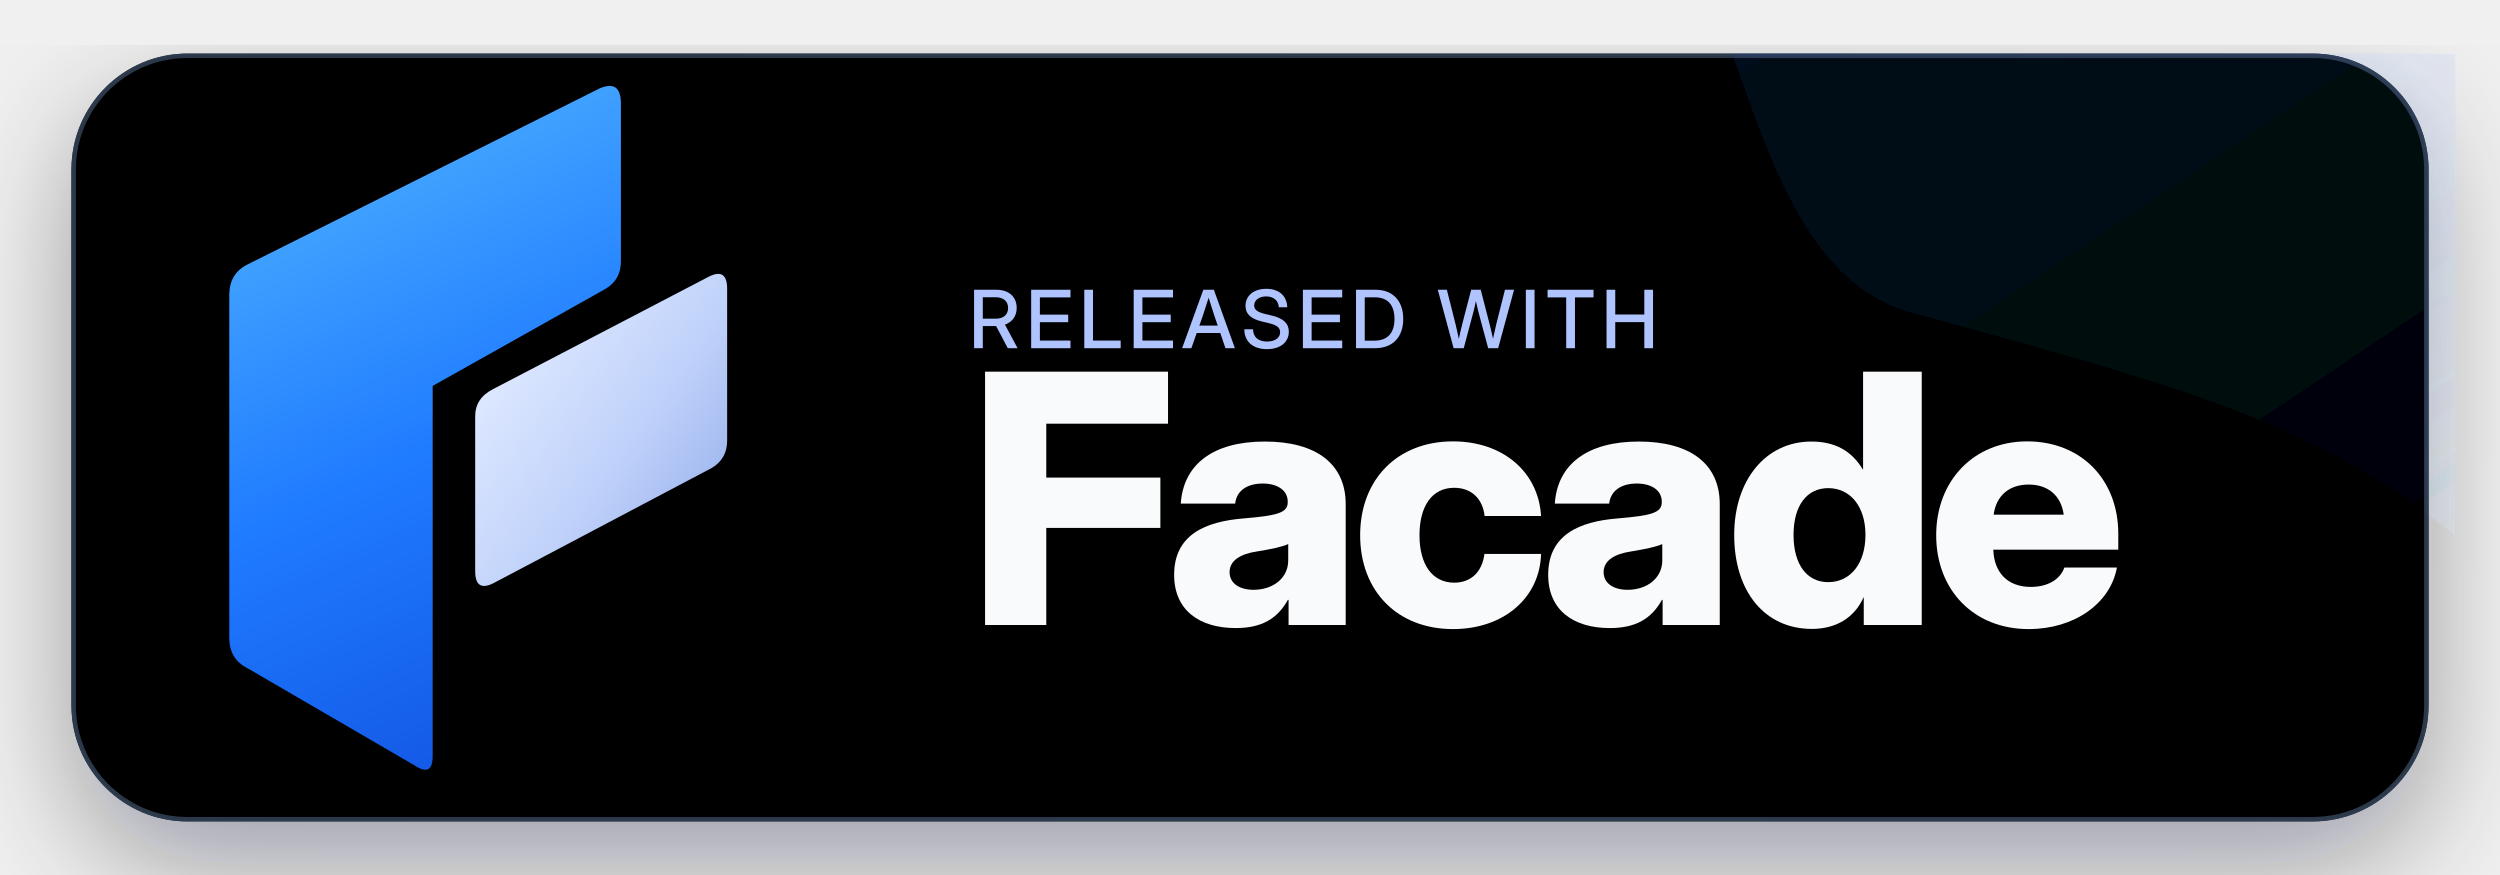
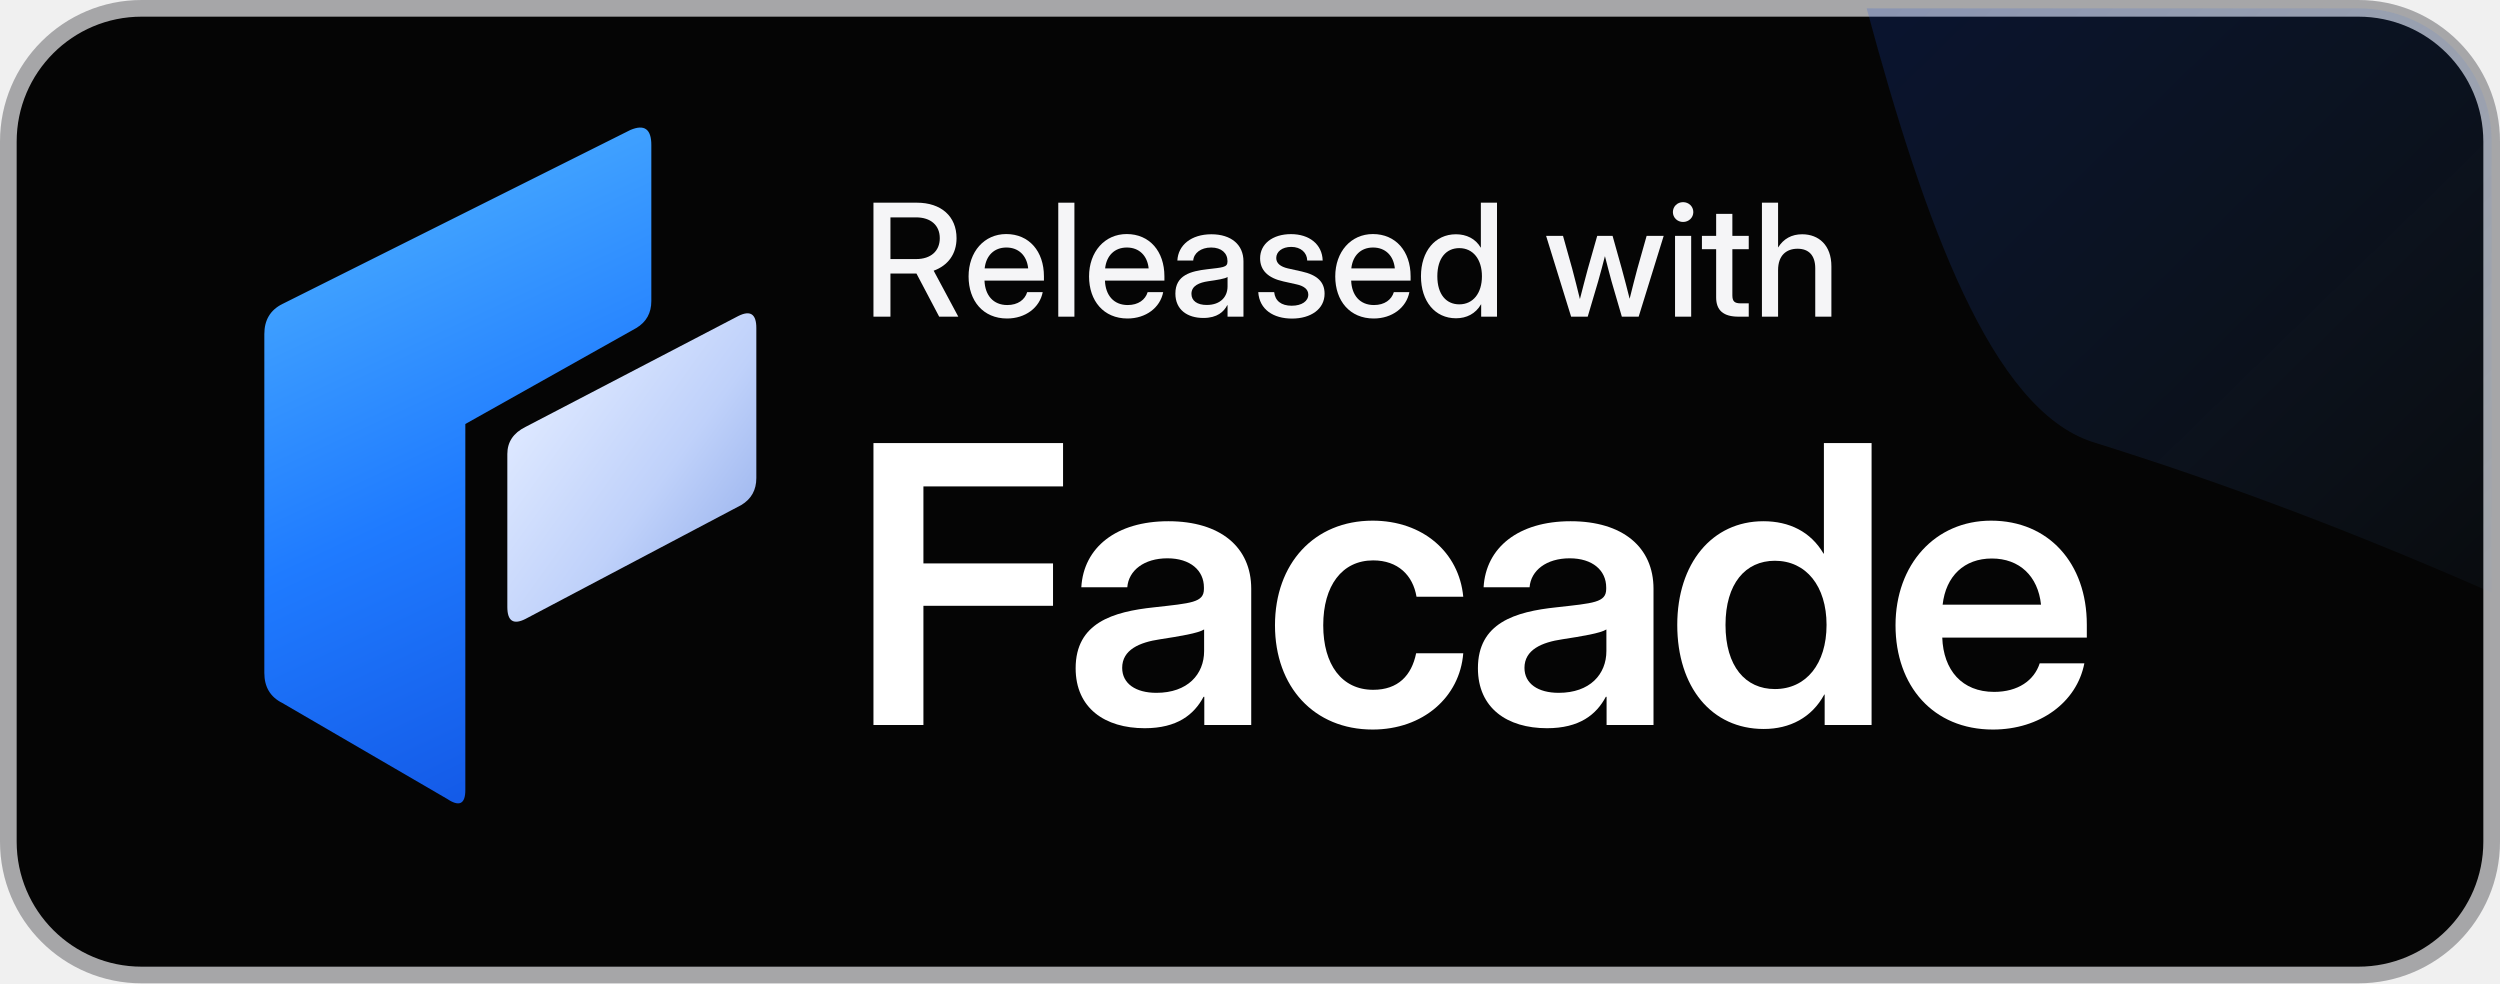
- <svg xmlns="http://www.w3.org/2000/svg" viewBox="0 0 560 196" role="img" aria-labelledby="title desc">
+ <svg xmlns="http://www.w3.org/2000/svg" viewBox="0 0 300 118" role="img" aria-labelledby="title desc">
  <defs>
    <linearGradient id="blue" x1="67" y1="44" x2="148" y2="218" gradientUnits="userSpaceOnUse">
      <stop offset="0" stop-color="#45A7FF" />
      <stop offset="0.52" stop-color="#1F7BFF" />
      <stop offset="1" stop-color="#145BE8" />
    </linearGradient>
    <linearGradient id="panel" x1="138" y1="109" x2="216" y2="165" gradientUnits="userSpaceOnUse">
      <stop offset="0" stop-color="#DCE7FF" />
      <stop offset="0.5" stop-color="#BFD1FA" />
      <stop offset="1" stop-color="#91ACEA" />
    </linearGradient>
-     <linearGradient id="cardBg" x1="24" y1="20" x2="540" y2="176" gradientUnits="userSpaceOnUse">
-       <stop offset="0" stop-color="#0B1120" />
-       <stop offset="0.5" stop-color="#111827" />
-       <stop offset="1" stop-color="#0F172A" />
+     <linearGradient id="cornerAccent" x1="224" y1="0" x2="300" y2="78" gradientUnits="userSpaceOnUse">
+       <stop offset="0" stop-color="#1D4ED8" stop-opacity="0.20" />
+       <stop offset="1" stop-color="#60A5FA" stop-opacity="0.03" />
    </linearGradient>
-     <linearGradient id="pattern" x1="0" y1="0" x2="1" y2="1">
-       <stop offset="0" stop-color="#1D4ED8" stop-opacity="0.12" />
-       <stop offset="1" stop-color="#60A5FA" stop-opacity="0.02" />
-     </linearGradient>
-     <filter id="shadow" x="0" y="0" width="560" height="196" filterUnits="userSpaceOnUse" color-interpolation-filters="sRGB">
-       <feDropShadow dx="0" dy="10" stdDeviation="14" flood-color="#020617" flood-opacity="0.35" />
-     </filter>
+     <clipPath id="badgeClip">
+       <rect x="1" y="1" width="298" height="116" rx="16" />
+     </clipPath>
  </defs>
-   <g filter="url(#shadow)">
-     <rect x="16" y="12" width="528" height="172" rx="26" fill="url(#cardBg)" />
-     <rect x="16.5" y="12.5" width="527" height="171" rx="25.5" stroke="#334155" stroke-opacity="0.85" />
-     <path d="M388 12 H550 V120 C518 94, 486 86, 428 70 C406 64, 397 38, 388 12Z" fill="url(#pattern)" />
+   <rect x="1" y="1" width="298" height="116" rx="16" fill="#050505" stroke="#A6A6A8" stroke-width="2" />
+   <g clip-path="url(#badgeClip)">
+     <path d="M224 1 H301 V72 C283 64, 267 58, 251 53 C239 49, 231 27, 224 1Z" fill="url(#cornerAccent)" />
  </g>
-   <g transform="translate(12 10)">
-     <g transform="translate(4 3) scale(0.68)">
-       <path d="M52 78 Q52 71 58 68 L174 10 Q181 7 181 15 V67 Q181 73 176 76 L119 108 V230 Q119 237 113 233 L58 201 Q52 198 52 191 Z" fill="url(#blue)" />
-       <path d="M133 118 Q133 112 139 109 L210 72 Q216 69 216 76 V126 Q216 132 211 135 L139 173 Q133 176 133 169 Z" fill="url(#panel)" />
-     </g>
-     <path d="M206.195 68.0H208.146V63.043H211.047C211.073 63.043 211.108 63.043 211.135 63.043L213.745 68.0H215.942L213.112 62.718C214.747 62.129 215.74 60.811 215.74 58.982C215.74 56.478 213.982 54.904 211.179 54.904H206.195ZM208.146 61.382V56.592H211.091C212.778 56.592 213.815 57.506 213.815 58.982C213.815 60.459 212.787 61.382 211.1 61.382Z" fill="#AFC4FF" />
-     <path d="M218.983 68.0H227.789V66.286H220.934V62.173H227.279V60.477H220.934V56.618H227.789V54.904H218.983Z" fill="#AFC4FF" />
-     <path d="M230.882 68.0H239.03V66.286H232.833V54.904H230.882Z" fill="#AFC4FF" />
-     <path d="M241.947 68.0H250.754V66.286H243.898V62.173H250.244V60.477H243.898V56.618H250.754V54.904H241.947Z" fill="#AFC4FF" />
-     <path d="M252.792 68.0H254.866L256.061 64.599H261.344L262.504 68.0H264.622L259.902 54.904H257.547ZM256.65 62.938 257.468 60.617C257.828 59.536 258.206 58.385 258.733 56.688C259.252 58.385 259.621 59.536 259.981 60.617L260.772 62.938Z" fill="#AFC4FF" />
-     <path d="M271.802 68.211C274.772 68.211 276.697 66.664 276.697 64.309C276.697 62.437 275.484 61.303 272.856 60.679L271.441 60.345C269.64 59.914 268.937 59.369 268.937 58.42C268.937 57.233 270.053 56.398 271.635 56.398C273.287 56.398 274.359 57.321 274.456 58.824H276.346C276.267 56.267 274.482 54.693 271.661 54.693C268.849 54.693 266.994 56.214 266.994 58.517C266.994 60.327 268.154 61.426 270.8 62.05L272.232 62.393C274.052 62.823 274.746 63.403 274.746 64.414C274.746 65.688 273.577 66.506 271.802 66.506C269.842 66.506 268.69 65.486 268.682 63.755H266.73C266.73 66.523 268.664 68.211 271.802 68.211Z" fill="#AFC4FF" />
-     <path d="M279.852 68.0H288.658V66.286H281.803V62.173H288.149V60.477H281.803V56.618H288.658V54.904H279.852Z" fill="#AFC4FF" />
-     <path d="M295.988 68.0C299.987 68.0 302.325 65.504 302.325 61.435C302.325 57.383 299.978 54.904 296.12 54.904H291.751V68.0ZM293.703 66.304V56.601H295.996C298.914 56.601 300.365 58.402 300.365 61.435C300.365 64.484 298.914 66.304 295.865 66.304Z" fill="#AFC4FF" />
-     <path d="" fill="#AFC4FF" />
-     <path d="M313.617 68.0H315.876L318.012 59.993C318.231 59.185 318.416 58.341 318.6 57.444C318.794 58.341 318.987 59.185 319.198 59.993L321.351 68.0H323.584L327.152 54.904H325.113L323.188 62.524C322.916 63.641 322.661 64.757 322.432 65.873C322.195 64.757 321.931 63.641 321.65 62.524L319.681 54.904H317.546L315.559 62.524C315.269 63.649 315.014 64.783 314.777 65.917C314.549 64.783 314.294 63.649 314.021 62.524L312.096 54.904H310.066Z" fill="#AFC4FF" />
-     <path d="M331.739 54.904H329.788V68.0H331.739Z" fill="#AFC4FF" />
-     <path d="M334.656 56.618H338.831V68.0H340.791V56.618H344.948V54.904H334.656Z" fill="#AFC4FF" />
-     <path d="M347.866 68.0H349.817V62.155H356.329V68.0H358.281V54.904H356.329V60.45H349.817V54.904H347.866Z" fill="#AFC4FF" />
-     <path d="M208.656 130.0H222.367V108.253H247.923V96.979H222.367V84.906H249.637V73.252H208.656Z" fill="#F8FAFC" />
-     <path d="M264.794 130.686C270.469 130.686 274.087 128.705 276.487 124.363H276.639V130.0H289.436V102.921C289.436 94.047 282.999 88.905 271.307 88.905C259.653 88.905 253.064 94.085 252.493 102.807H264.68C264.947 100.064 267.194 98.312 270.85 98.312C274.316 98.312 276.449 99.95 276.449 102.35V102.54C276.449 104.939 273.821 105.511 266.622 106.12C258.053 106.806 251.007 109.738 251.007 118.765C251.007 126.763 256.758 130.686 264.794 130.686ZM268.793 122.116C265.594 122.116 263.423 120.631 263.423 118.155C263.423 115.527 265.937 114.08 269.441 113.547C272.678 113.014 275.154 112.519 276.563 111.871V115.527C276.563 119.488 273.173 122.116 268.793 122.116Z" fill="#F8FAFC" />
-     <path d="M313.468 130.914C324.855 130.914 332.929 123.906 333.196 114.08H320.513C320.018 118.003 317.619 120.517 313.734 120.517C308.859 120.517 305.965 116.479 305.965 109.891C305.965 103.302 308.821 99.265 313.734 99.265C317.619 99.265 320.133 101.74 320.552 105.587H333.196C332.625 95.723 324.665 88.867 313.468 88.867C301.013 88.867 292.673 97.398 292.673 109.891C292.673 122.421 301.013 130.914 313.468 130.914Z" fill="#F8FAFC" />
-     <path d="M348.582 130.686C354.257 130.686 357.875 128.705 360.275 124.363H360.427V130.0H373.224V102.921C373.224 94.047 366.787 88.905 355.095 88.905C343.441 88.905 336.852 94.085 336.28 102.807H348.468C348.735 100.064 350.982 98.312 354.638 98.312C358.104 98.312 360.237 99.95 360.237 102.35V102.54C360.237 104.939 357.609 105.511 350.41 106.12C341.841 106.806 334.795 109.738 334.795 118.765C334.795 126.763 340.546 130.686 348.582 130.686ZM352.581 122.116C349.382 122.116 347.211 120.631 347.211 118.155C347.211 115.527 349.725 114.08 353.229 113.547C356.466 113.014 358.942 112.519 360.351 111.871V115.527C360.351 119.488 356.961 122.116 352.581 122.116Z" fill="#F8FAFC" />
-     <path d="M393.866 130.876C399.16 130.876 403.349 128.477 405.444 123.792H405.482V130.0H418.469V73.252H405.33V95.189H405.292C402.74 90.924 398.969 88.905 393.752 88.905C383.545 88.905 376.461 97.513 376.461 109.814C376.461 122.535 383.316 130.876 393.866 130.876ZM397.522 120.402C392.723 120.402 389.753 116.441 389.753 109.814C389.753 103.264 392.723 99.341 397.522 99.341C402.473 99.341 405.863 103.454 405.863 109.814C405.863 116.251 402.473 120.402 397.522 120.402Z" fill="#F8FAFC" />
-     <path d="M442.425 130.914C452.594 130.914 460.706 125.239 462.191 117.127H450.423C449.471 119.793 446.729 121.469 442.882 121.469C437.702 121.469 434.655 118.231 434.503 113.128H462.496V109.586C462.496 97.398 454.155 88.867 442.082 88.867C430.161 88.867 421.706 97.627 421.706 109.891C421.706 122.154 430.085 130.914 442.425 130.914ZM434.579 105.282C435.15 101.055 438.007 98.541 442.425 98.541C446.805 98.541 449.699 101.055 450.271 105.282Z" fill="#F8FAFC" />
+   <g transform="translate(13 12) scale(0.36)">
+     <path d="M52 78 Q52 71 58 68 L174 10 Q181 7 181 15 V67 Q181 73 176 76 L119 108 V230 Q119 237 113 233 L58 201 Q52 198 52 191 Z" fill="url(#blue)" />
+     <path d="M133 118 Q133 112 139 109 L210 72 Q216 69 216 76 V126 Q216 132 211 135 L139 173 Q133 176 133 169 Z" fill="url(#panel)" />
  </g>
+   <path d="M104.815 38.0H106.853V32.823H109.883C109.91 32.823 109.947 32.823 109.974 32.823L112.701 38.0H114.996L112.04 32.483C113.747 31.868 114.785 30.491 114.785 28.582C114.785 25.965 112.949 24.322 110.02 24.322H104.815ZM106.853 31.088V26.085H109.929C111.691 26.085 112.774 27.039 112.774 28.582C112.774 30.124 111.7 31.088 109.938 31.088Z" fill="#F5F5F7" />
+   <path d="M120.847 38.22C123.041 38.22 124.767 36.926 125.125 35.053H123.262C122.986 35.971 122.142 36.605 120.875 36.605C119.177 36.605 118.204 35.421 118.139 33.676H125.272V33.153C125.272 30.161 123.491 28.086 120.746 28.086C118.103 28.086 116.23 30.216 116.23 33.171C116.23 36.1 117.974 38.22 120.847 38.22ZM118.158 32.208C118.323 30.665 119.305 29.702 120.765 29.702C122.233 29.702 123.225 30.665 123.381 32.208Z" fill="#F5F5F7" />
+   <path d="M128.929 24.322H126.993V38.0H128.929Z" fill="#F5F5F7" />
+   <path d="M135.304 38.22C137.498 38.22 139.224 36.926 139.582 35.053H137.719C137.443 35.971 136.599 36.605 135.332 36.605C133.634 36.605 132.661 35.421 132.596 33.676H139.729V33.153C139.729 30.161 137.948 28.086 135.203 28.086C132.56 28.086 130.687 30.216 130.687 33.171C130.687 36.1 132.431 38.22 135.304 38.22ZM132.615 32.208C132.78 30.665 133.762 29.702 135.222 29.702C136.69 29.702 137.682 30.665 137.838 32.208Z" fill="#F5F5F7" />
+   <path d="M144.405 38.156C146.076 38.156 146.866 37.403 147.27 36.623H147.306V38.0H149.216V31.354C149.216 29.38 147.756 28.113 145.369 28.113C142.946 28.113 141.376 29.417 141.284 31.262H143.185C143.258 30.372 144.103 29.702 145.342 29.702C146.572 29.702 147.297 30.381 147.297 31.317V31.4C147.297 32.107 146.691 32.088 144.874 32.309C142.9 32.538 141.046 33.015 141.046 35.228C141.046 37.165 142.478 38.156 144.405 38.156ZM144.8 36.596C143.671 36.596 142.973 36.1 142.973 35.264C142.973 34.282 143.928 33.906 144.984 33.75C146.012 33.603 147.04 33.447 147.306 33.236V34.374C147.306 35.567 146.508 36.596 144.8 36.596Z" fill="#F5F5F7" />
+   <path d="M155.04 38.229C157.298 38.229 158.95 37.091 158.95 35.246C158.95 33.842 158.087 32.997 156.196 32.575L154.544 32.208C153.672 32.006 153.149 31.611 153.149 30.959C153.149 30.216 153.846 29.628 154.948 29.628C156.095 29.628 156.848 30.317 156.866 31.262H158.721C158.666 29.307 157.105 28.095 154.92 28.095C152.699 28.095 151.212 29.279 151.212 30.996C151.212 32.437 152.166 33.364 153.993 33.768L155.6 34.126C156.435 34.31 156.995 34.695 156.995 35.356C156.995 36.127 156.233 36.687 155.003 36.687C153.745 36.687 153.011 36.1 152.901 35.053H150.991C151.129 37.155 152.818 38.229 155.04 38.229Z" fill="#F5F5F7" />
+   <path d="M164.848 38.22C167.042 38.22 168.767 36.926 169.125 35.053H167.262C166.987 35.971 166.142 36.605 164.875 36.605C163.177 36.605 162.204 35.421 162.14 33.676H169.272V33.153C169.272 30.161 167.491 28.086 164.747 28.086C162.103 28.086 160.23 30.216 160.23 33.171C160.23 36.1 161.974 38.22 164.848 38.22ZM162.158 32.208C162.323 30.665 163.305 29.702 164.765 29.702C166.234 29.702 167.225 30.665 167.381 32.208Z" fill="#F5F5F7" />
+   <path d="M174.72 38.193C175.987 38.193 177.07 37.651 177.722 36.522H177.74V38.0H179.64V24.322H177.703V29.711H177.685C177.061 28.637 175.968 28.113 174.711 28.113C172.205 28.113 170.516 30.161 170.516 33.153C170.516 36.155 172.196 38.193 174.72 38.193ZM175.115 36.522C173.554 36.522 172.48 35.338 172.48 33.153C172.48 30.959 173.554 29.775 175.115 29.775C176.767 29.775 177.832 31.115 177.832 33.153C177.832 35.191 176.767 36.522 175.115 36.522Z" fill="#F5F5F7" />
+   <path d="" fill="#F5F5F7" />
+   <path d="M188.534 38.0H190.526L191.775 33.777C192.059 32.795 192.326 31.758 192.592 30.739C192.858 31.758 193.115 32.795 193.39 33.777L194.621 38.0H196.64L199.642 28.306H197.595L196.475 32.272C196.154 33.438 195.86 34.668 195.557 35.852C195.245 34.668 194.951 33.429 194.621 32.272L193.51 28.306H191.665L190.536 32.272C190.214 33.447 189.902 34.686 189.59 35.889C189.287 34.686 188.993 33.447 188.672 32.272L187.561 28.306H185.533Z" fill="#F5F5F7" />
+   <path d="M201.004 38.0H202.941V28.306H201.004ZM201.968 26.636C202.657 26.636 203.198 26.112 203.198 25.451C203.198 24.781 202.657 24.258 201.968 24.258C201.28 24.258 200.747 24.781 200.747 25.451C200.747 26.112 201.28 26.636 201.968 26.636Z" fill="#F5F5F7" />
+   <path d="M209.849 28.306H207.884V25.663H205.938V28.306H204.231V29.904H205.938V35.687C205.938 37.247 206.81 38.0 208.628 38.0H209.849V36.403H208.903C208.132 36.403 207.884 36.155 207.884 35.439V29.904H209.849Z" fill="#F5F5F7" />
+   <path d="M213.369 32.419C213.369 30.62 214.388 29.848 215.709 29.848C217.05 29.848 217.83 30.647 217.83 32.198V38.0H219.767V31.96C219.767 29.426 218.252 28.113 216.26 28.113C215.003 28.113 214.029 28.646 213.369 29.702V24.322H211.432V38.0H213.369Z" fill="#F5F5F7" />
+   <path d="M104.815 87.0H110.81V72.696H126.363V67.61H110.81V58.369H127.566V53.169H104.815Z" fill="#FFFFFF" />
+   <path d="M137.364 87.386C141.27 87.386 143.29 85.751 144.426 83.617H144.516V87.0H150.147V70.652C150.147 65.657 146.446 62.547 140.202 62.547C133.936 62.547 130.031 65.703 129.758 70.471H135.275C135.434 68.45 137.296 66.997 140.089 66.997C142.836 66.997 144.471 68.45 144.471 70.493V70.675C144.471 72.31 142.95 72.378 138.5 72.877C133.55 73.4 129.077 74.739 129.077 80.188C129.077 84.979 132.596 87.386 137.364 87.386ZM138.772 83.14C136.275 83.14 134.662 82.028 134.662 80.143C134.662 77.963 136.751 77.078 139.203 76.715C141.565 76.351 143.79 75.988 144.494 75.534V78.122C144.494 80.915 142.518 83.14 138.772 83.14Z" fill="#FFFFFF" />
+   <path d="M164.714 87.545C170.776 87.545 175.181 83.64 175.59 78.395H169.936C169.391 81.051 167.779 82.777 164.782 82.777C161.013 82.777 158.788 79.757 158.788 75.034C158.788 70.289 161.036 67.247 164.782 67.247C167.756 67.247 169.55 69.04 169.981 71.606H175.59C175.09 66.27 170.731 62.479 164.714 62.479C157.698 62.479 152.998 67.633 152.998 75.034C152.998 82.436 157.698 87.545 164.714 87.545Z" fill="#FFFFFF" />
+   <path d="M185.638 87.386C189.543 87.386 191.564 85.751 192.699 83.617H192.79V87.0H198.421V70.652C198.421 65.657 194.72 62.547 188.476 62.547C182.209 62.547 178.304 65.703 178.032 70.471H183.549C183.708 68.45 185.57 66.997 188.362 66.997C191.11 66.997 192.744 68.45 192.744 70.493V70.675C192.744 72.31 191.223 72.378 186.773 72.877C181.823 73.4 177.35 74.739 177.35 80.188C177.35 84.979 180.87 87.386 185.638 87.386ZM187.045 83.14C184.548 83.14 182.936 82.028 182.936 80.143C182.936 77.963 185.025 77.078 187.477 76.715C189.838 76.351 192.063 75.988 192.767 75.534V78.122C192.767 80.915 190.792 83.14 187.045 83.14Z" fill="#FFFFFF" />
+   <path d="M211.648 87.477C214.781 87.477 217.415 86.115 218.913 83.344H218.959V87.0H224.59V53.169H218.868V66.429H218.822C217.278 63.795 214.713 62.547 211.602 62.547C205.449 62.547 201.271 67.61 201.271 74.989C201.271 82.459 205.381 87.477 211.648 87.477ZM212.987 82.686C209.445 82.686 207.061 79.961 207.061 74.989C207.061 70.039 209.445 67.292 212.987 67.292C216.734 67.292 219.186 70.334 219.186 74.989C219.186 79.666 216.734 82.686 212.987 82.686Z" fill="#FFFFFF" />
+   <path d="M239.156 87.545C244.764 87.545 249.214 84.298 250.123 79.598H244.764C244.106 81.642 242.176 83.027 239.292 83.027C235.432 83.027 233.207 80.416 233.071 76.51H250.418V74.944C250.418 67.587 245.831 62.479 238.929 62.479C232.208 62.479 227.463 67.746 227.463 75.034C227.463 82.3 231.958 87.545 239.156 87.545ZM233.116 72.56C233.502 69.131 235.705 67.02 239.02 67.02C242.335 67.02 244.56 69.131 244.923 72.56Z" fill="#FFFFFF" />
</svg>
